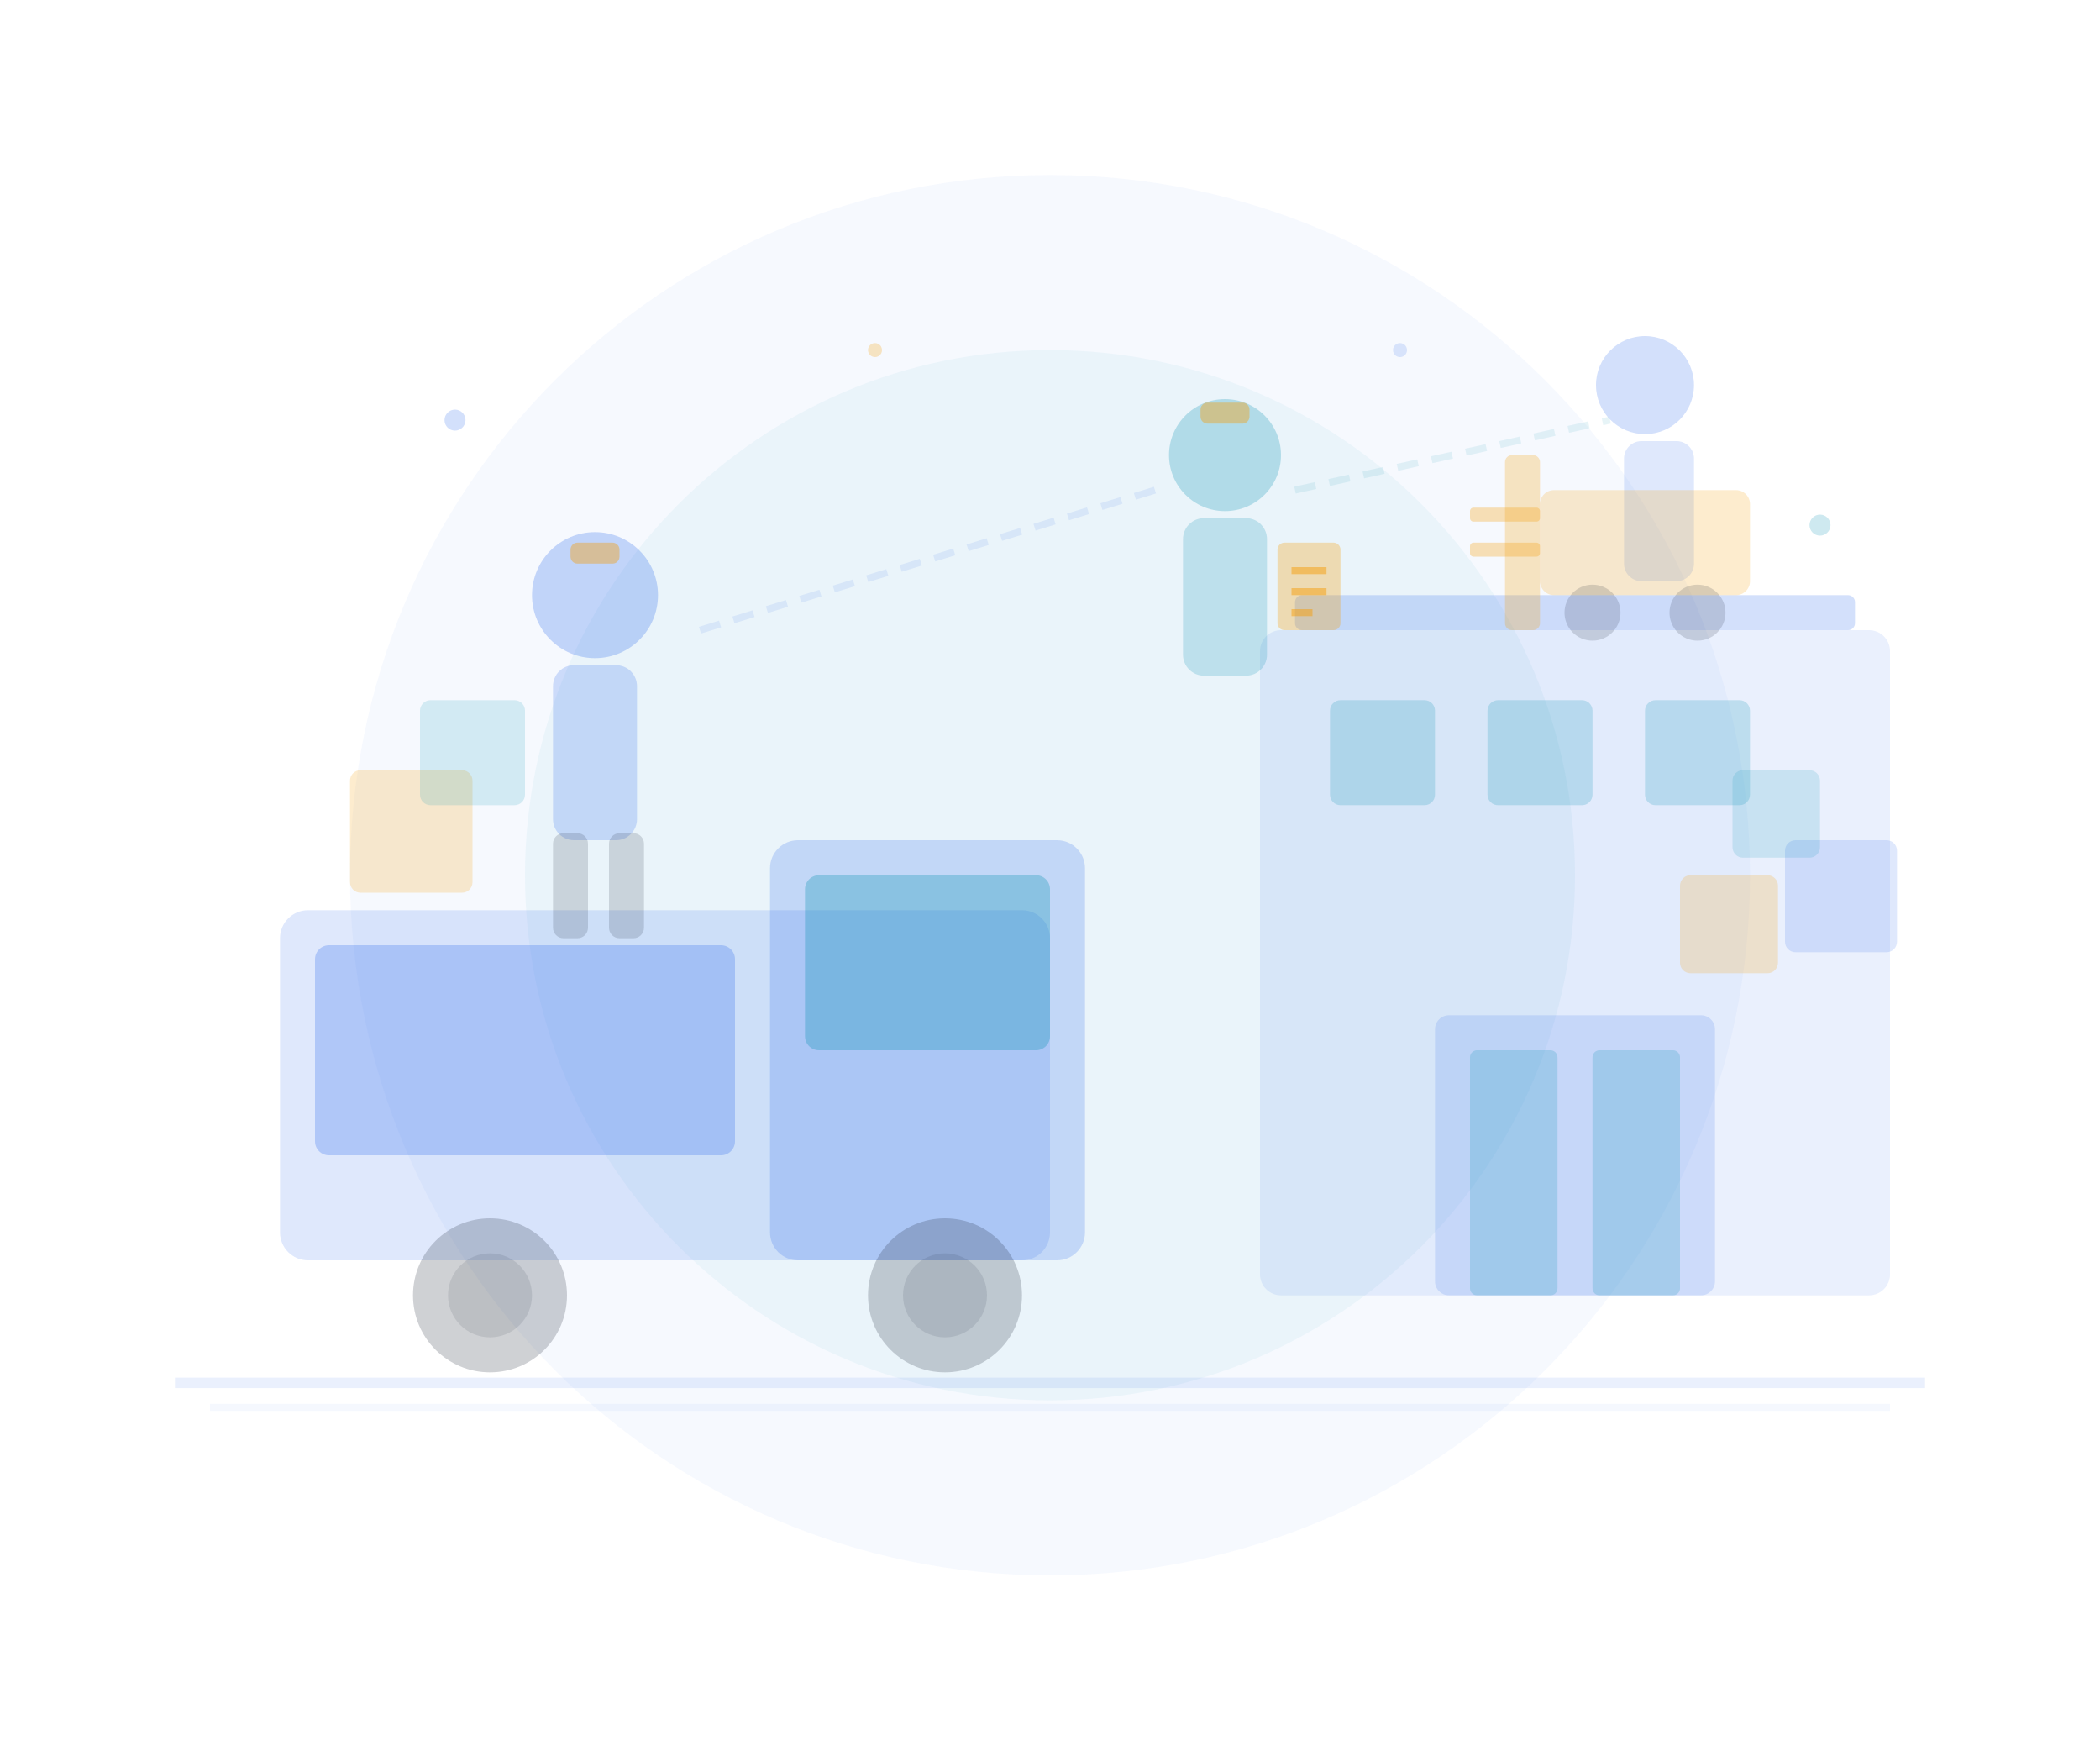
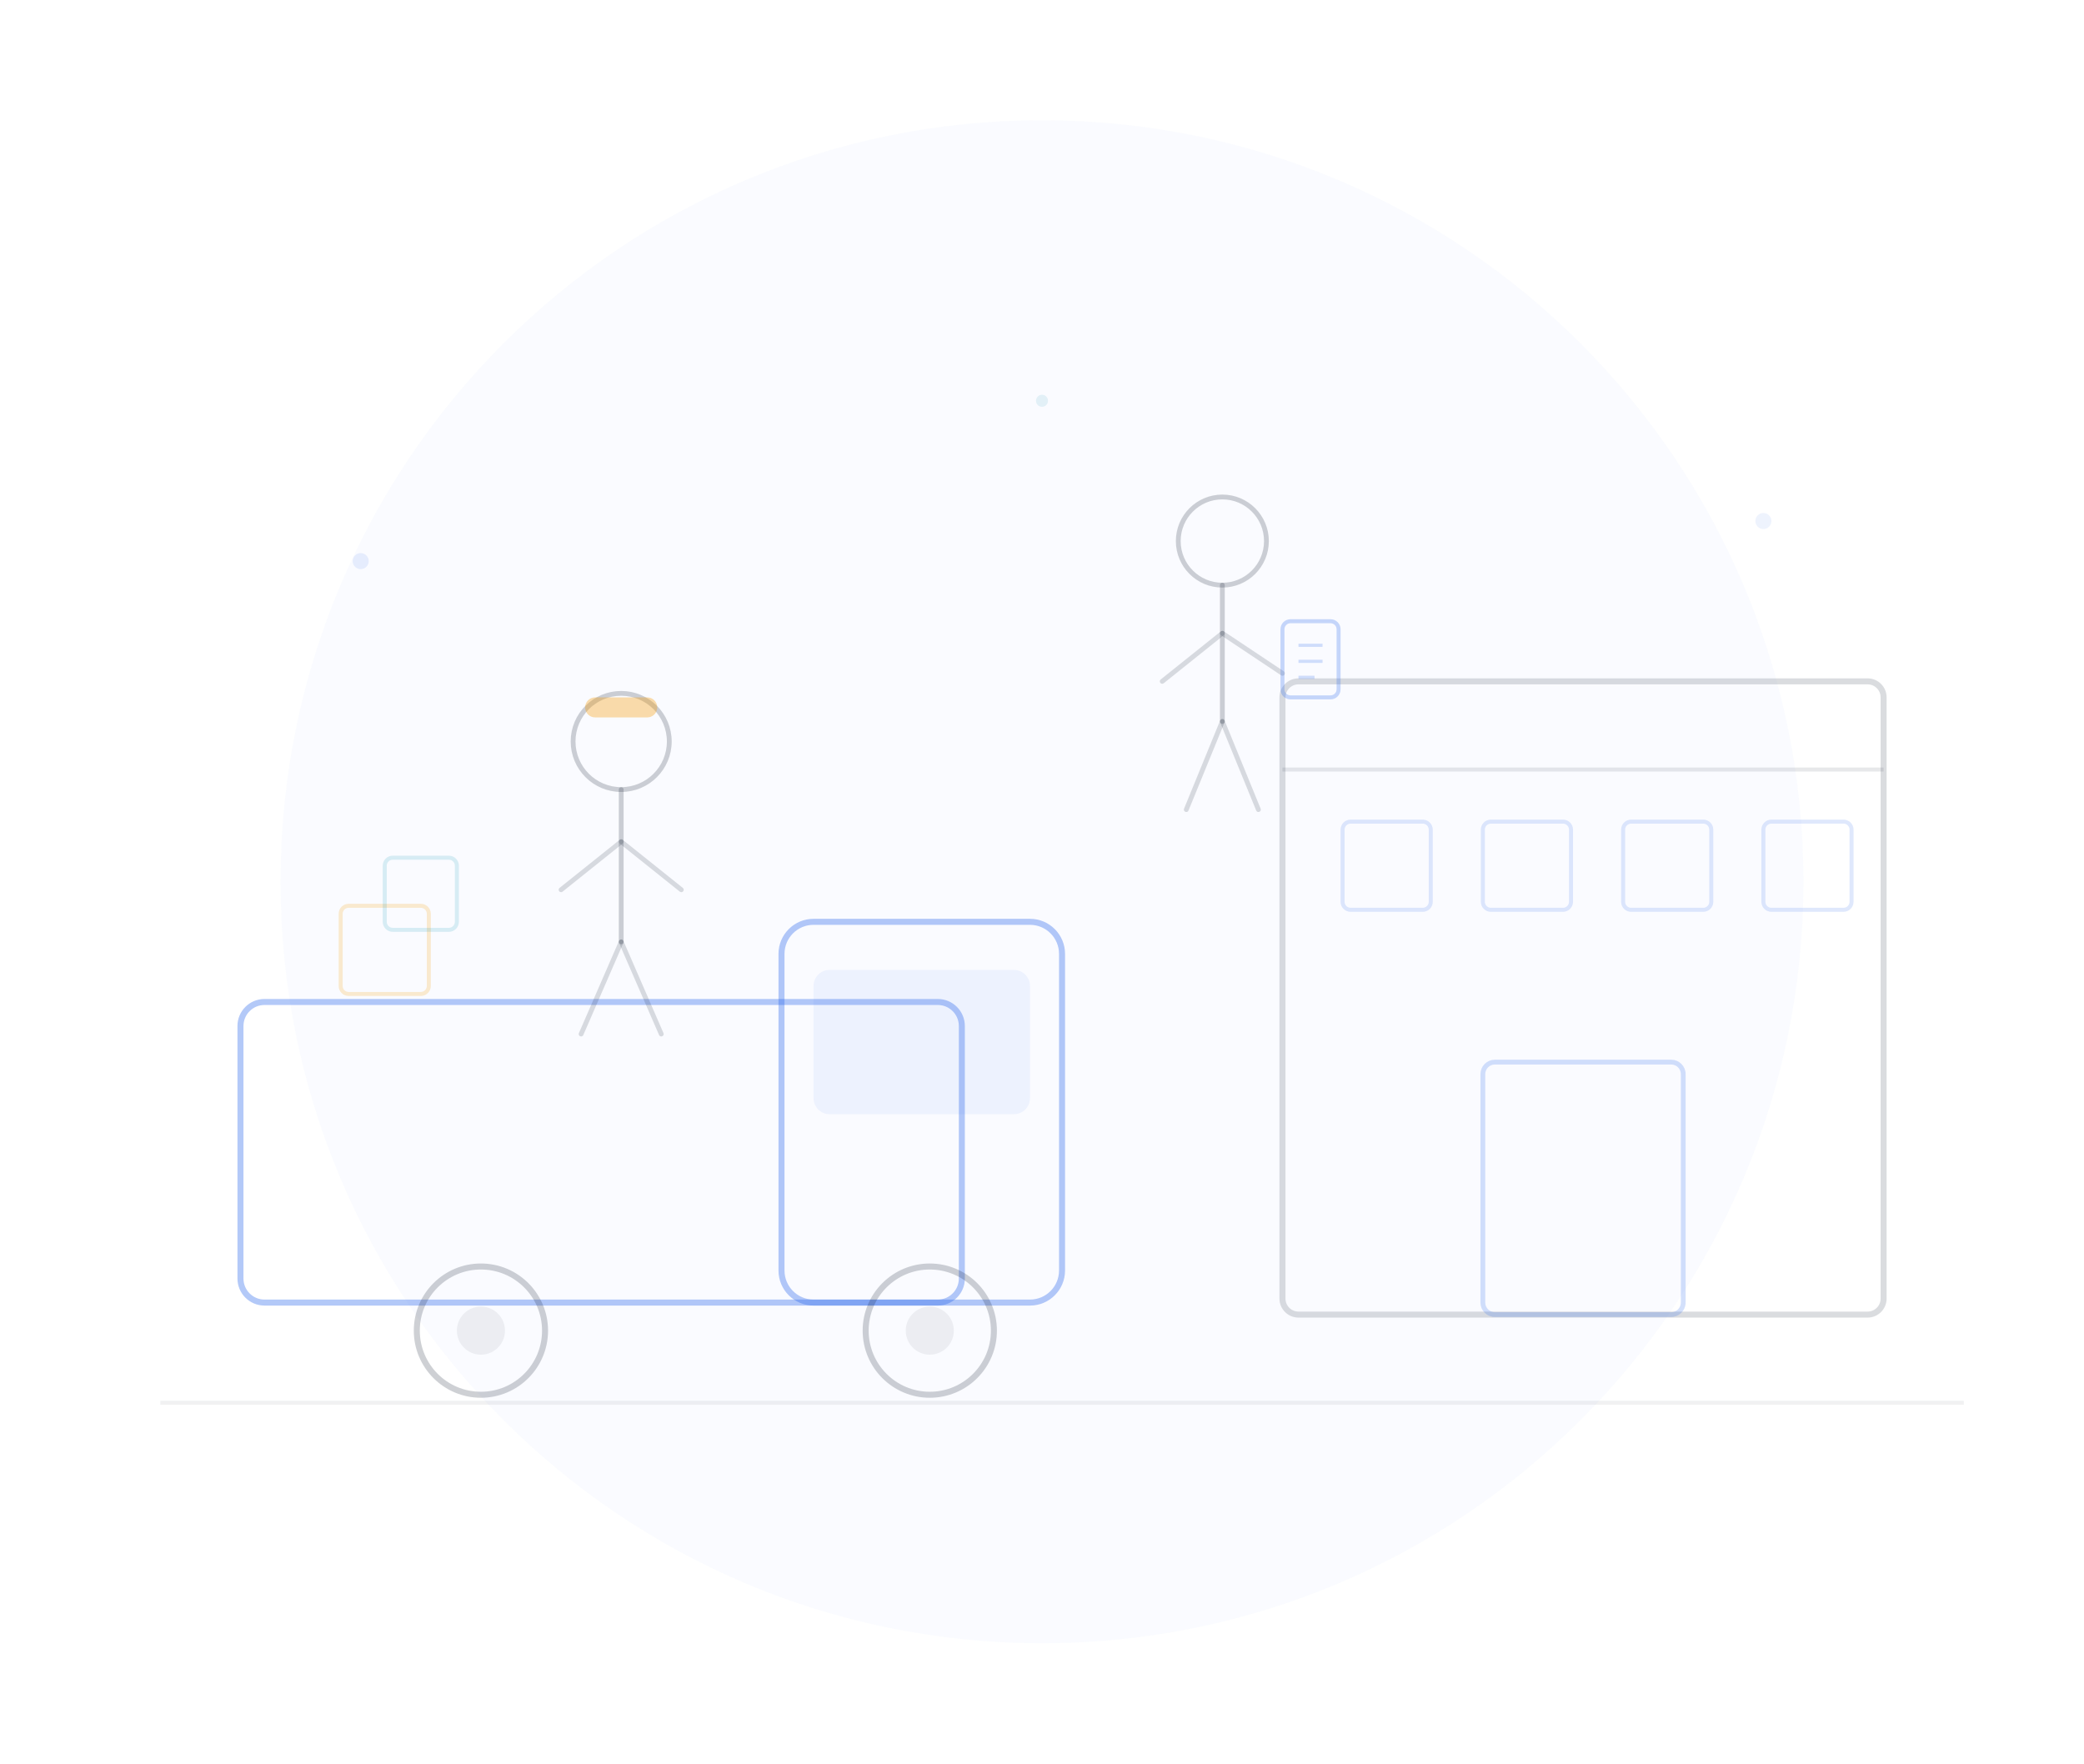
- <svg xmlns="http://www.w3.org/2000/svg" viewBox="0 0 600 500" fill="none">
-   <circle cx="300" cy="250" r="200" fill="#2563EB" opacity="0.04" />
-   <circle cx="300" cy="250" r="150" fill="#0891B2" opacity="0.05" />
-   <rect x="80" y="260" width="220" height="100" rx="8" fill="#2563EB" opacity="0.15" />
-   <rect x="90" y="270" width="120" height="60" rx="4" fill="#2563EB" opacity="0.25" />
-   <rect x="220" y="240" width="90" height="120" rx="8" fill="#2563EB" opacity="0.2" />
-   <rect x="230" y="250" width="70" height="50" rx="4" fill="#0891B2" opacity="0.3" />
-   <circle cx="140" cy="370" r="22" fill="#0F172A" opacity="0.2" />
-   <circle cx="140" cy="370" r="12" fill="#0F172A" opacity="0.1" />
-   <circle cx="270" cy="370" r="22" fill="#0F172A" opacity="0.2" />
-   <circle cx="270" cy="370" r="12" fill="#0F172A" opacity="0.1" />
-   <rect x="360" y="180" width="180" height="190" rx="6" fill="#2563EB" opacity="0.1" />
-   <rect x="370" y="170" width="160" height="10" rx="2" fill="#2563EB" opacity="0.2" />
-   <rect x="410" y="290" width="80" height="80" rx="4" fill="#2563EB" opacity="0.15" />
-   <rect x="420" y="300" width="25" height="70" rx="2" fill="#0891B2" opacity="0.2" />
-   <rect x="455" y="300" width="25" height="70" rx="2" fill="#0891B2" opacity="0.2" />
-   <rect x="380" y="200" width="30" height="30" rx="3" fill="#0891B2" opacity="0.2" />
-   <rect x="425" y="200" width="30" height="30" rx="3" fill="#0891B2" opacity="0.2" />
-   <rect x="470" y="200" width="30" height="30" rx="3" fill="#0891B2" opacity="0.2" />
-   <circle cx="170" cy="170" r="18" fill="#2563EB" opacity="0.25" />
-   <rect x="163" y="155" width="14" height="6" rx="2" fill="#F59E0B" opacity="0.4" />
-   <rect x="158" y="190" width="24" height="50" rx="6" fill="#2563EB" opacity="0.2" />
-   <rect x="158" y="238" width="10" height="30" rx="3" fill="#0F172A" opacity="0.15" />
-   <rect x="174" y="238" width="10" height="30" rx="3" fill="#0F172A" opacity="0.15" />
-   <circle cx="350" cy="130" r="16" fill="#0891B2" opacity="0.25" />
-   <rect x="343" y="115" width="14" height="6" rx="2" fill="#F59E0B" opacity="0.4" />
-   <rect x="338" y="148" width="24" height="45" rx="6" fill="#0891B2" opacity="0.2" />
-   <rect x="365" y="155" width="18" height="25" rx="2" fill="#F59E0B" opacity="0.3" />
-   <line x1="369" y1="163" x2="379" y2="163" stroke="#F59E0B" opacity="0.5" stroke-width="2" />
-   <line x1="369" y1="169" x2="379" y2="169" stroke="#F59E0B" opacity="0.5" stroke-width="2" />
-   <line x1="369" y1="175" x2="375" y2="175" stroke="#F59E0B" opacity="0.5" stroke-width="2" />
-   <circle cx="470" cy="110" r="14" fill="#2563EB" opacity="0.2" />
-   <rect x="464" y="126" width="20" height="40" rx="5" fill="#2563EB" opacity="0.15" />
-   <rect x="440" y="140" width="60" height="30" rx="4" fill="#F59E0B" opacity="0.2" />
-   <rect x="430" y="130" width="10" height="50" rx="2" fill="#F59E0B" opacity="0.25" />
-   <rect x="420" y="155" width="20" height="4" rx="1" fill="#F59E0B" opacity="0.3" />
-   <rect x="420" y="145" width="20" height="4" rx="1" fill="#F59E0B" opacity="0.3" />
-   <circle cx="455" cy="175" r="8" fill="#0F172A" opacity="0.15" />
-   <circle cx="485" cy="175" r="8" fill="#0F172A" opacity="0.15" />
-   <rect x="100" y="220" width="35" height="35" rx="3" fill="#F59E0B" opacity="0.2" />
-   <rect x="120" y="200" width="30" height="30" rx="3" fill="#0891B2" opacity="0.15" />
-   <rect x="480" y="250" width="28" height="28" rx="3" fill="#F59E0B" opacity="0.2" />
-   <rect x="510" y="240" width="32" height="32" rx="3" fill="#2563EB" opacity="0.15" />
-   <rect x="495" y="220" width="25" height="25" rx="3" fill="#0891B2" opacity="0.15" />
-   <line x1="200" y1="180" x2="330" y2="140" stroke="#2563EB" opacity="0.1" stroke-width="2" stroke-dasharray="6 4" />
-   <line x1="370" y1="140" x2="460" y2="120" stroke="#0891B2" opacity="0.1" stroke-width="2" stroke-dasharray="6 4" />
-   <line x1="50" y1="395" x2="550" y2="395" stroke="#2563EB" opacity="0.1" stroke-width="3" />
-   <line x1="60" y1="402" x2="540" y2="402" stroke="#2563EB" opacity="0.05" stroke-width="2" />
-   <circle cx="130" cy="120" r="3" fill="#2563EB" opacity="0.2" />
-   <circle cx="520" cy="150" r="3" fill="#0891B2" opacity="0.2" />
-   <circle cx="250" cy="100" r="2" fill="#F59E0B" opacity="0.25" />
-   <circle cx="400" cy="100" r="2" fill="#2563EB" opacity="0.15" />
+ <svg xmlns="http://www.w3.org/2000/svg" viewBox="0 0 520 440" fill="none">
+   <circle cx="260" cy="220" r="190" fill="#2563EB" opacity="0.025" />
+   <rect x="60" y="250" width="180" height="75" rx="6" stroke="#2563EB" stroke-width="1.5" opacity="0.35" fill="none" />
+   <rect x="195" y="230" width="70" height="95" rx="8" stroke="#2563EB" stroke-width="1.5" opacity="0.35" fill="none" />
+   <rect x="203" y="242" width="54" height="36" rx="4" fill="#2563EB" opacity="0.06" />
+   <circle cx="120" cy="332" r="16" stroke="#0A1628" stroke-width="1.5" opacity="0.2" fill="none" />
+   <circle cx="120" cy="332" r="6" fill="#0A1628" opacity="0.06" />
+   <circle cx="232" cy="332" r="16" stroke="#0A1628" stroke-width="1.5" opacity="0.2" fill="none" />
+   <circle cx="232" cy="332" r="6" fill="#0A1628" opacity="0.06" />
+   <rect x="320" y="170" width="150" height="158" rx="4" stroke="#0A1628" stroke-width="1.5" opacity="0.15" fill="none" />
+   <line x1="320" y1="192" x2="470" y2="192" stroke="#0A1628" stroke-width="1" opacity="0.1" />
+   <rect x="370" y="265" width="50" height="63" rx="3" stroke="#2563EB" stroke-width="1.2" opacity="0.2" fill="none" />
+   <rect x="335" y="205" width="22" height="22" rx="2" stroke="#2563EB" stroke-width="1" opacity="0.15" fill="none" />
+   <rect x="370" y="205" width="22" height="22" rx="2" stroke="#2563EB" stroke-width="1" opacity="0.15" fill="none" />
+   <rect x="405" y="205" width="22" height="22" rx="2" stroke="#2563EB" stroke-width="1" opacity="0.15" fill="none" />
+   <rect x="440" y="205" width="22" height="22" rx="2" stroke="#2563EB" stroke-width="1" opacity="0.15" fill="none" />
+   <circle cx="155" cy="185" r="12" stroke="#0A1628" stroke-width="1.2" opacity="0.2" fill="none" />
+   <line x1="155" y1="197" x2="155" y2="235" stroke="#0A1628" stroke-width="1.2" opacity="0.2" stroke-linecap="round" />
+   <line x1="155" y1="210" x2="140" y2="222" stroke="#0A1628" stroke-width="1.2" opacity="0.15" stroke-linecap="round" />
+   <line x1="155" y1="210" x2="170" y2="222" stroke="#0A1628" stroke-width="1.2" opacity="0.15" stroke-linecap="round" />
+   <line x1="155" y1="235" x2="145" y2="258" stroke="#0A1628" stroke-width="1.2" opacity="0.15" stroke-linecap="round" />
+   <line x1="155" y1="235" x2="165" y2="258" stroke="#0A1628" stroke-width="1.2" opacity="0.15" stroke-linecap="round" />
+   <rect x="146" y="174" width="18" height="5" rx="2.5" fill="#F59E0B" opacity="0.35" />
+   <circle cx="305" cy="135" r="11" stroke="#0A1628" stroke-width="1.2" opacity="0.2" fill="none" />
+   <line x1="305" y1="146" x2="305" y2="180" stroke="#0A1628" stroke-width="1.2" opacity="0.2" stroke-linecap="round" />
+   <line x1="305" y1="158" x2="290" y2="170" stroke="#0A1628" stroke-width="1.2" opacity="0.15" stroke-linecap="round" />
+   <line x1="305" y1="158" x2="320" y2="168" stroke="#0A1628" stroke-width="1.2" opacity="0.15" stroke-linecap="round" />
+   <line x1="305" y1="180" x2="296" y2="202" stroke="#0A1628" stroke-width="1.2" opacity="0.15" stroke-linecap="round" />
+   <line x1="305" y1="180" x2="314" y2="202" stroke="#0A1628" stroke-width="1.2" opacity="0.15" stroke-linecap="round" />
+   <rect x="320" y="155" width="14" height="19" rx="2" stroke="#2563EB" stroke-width="1" opacity="0.25" fill="none" />
+   <line x1="324" y1="161" x2="330" y2="161" stroke="#2563EB" stroke-width="0.8" opacity="0.2" />
+   <line x1="324" y1="165" x2="330" y2="165" stroke="#2563EB" stroke-width="0.8" opacity="0.2" />
+   <line x1="324" y1="169" x2="328" y2="169" stroke="#2563EB" stroke-width="0.8" opacity="0.2" />
+   <rect x="85" y="226" width="22" height="22" rx="2" stroke="#F59E0B" stroke-width="1" opacity="0.2" fill="none" />
+   <rect x="96" y="214" width="18" height="18" rx="2" stroke="#0891B2" stroke-width="1" opacity="0.15" fill="none" />
+   <line x1="40" y1="350" x2="490" y2="350" stroke="#0A1628" stroke-width="1" opacity="0.06" />
+   <circle cx="90" cy="140" r="2" fill="#2563EB" opacity="0.1" />
+   <circle cx="440" cy="130" r="2" fill="#2563EB" opacity="0.08" />
+   <circle cx="260" cy="100" r="1.5" fill="#0891B2" opacity="0.1" />
</svg>
